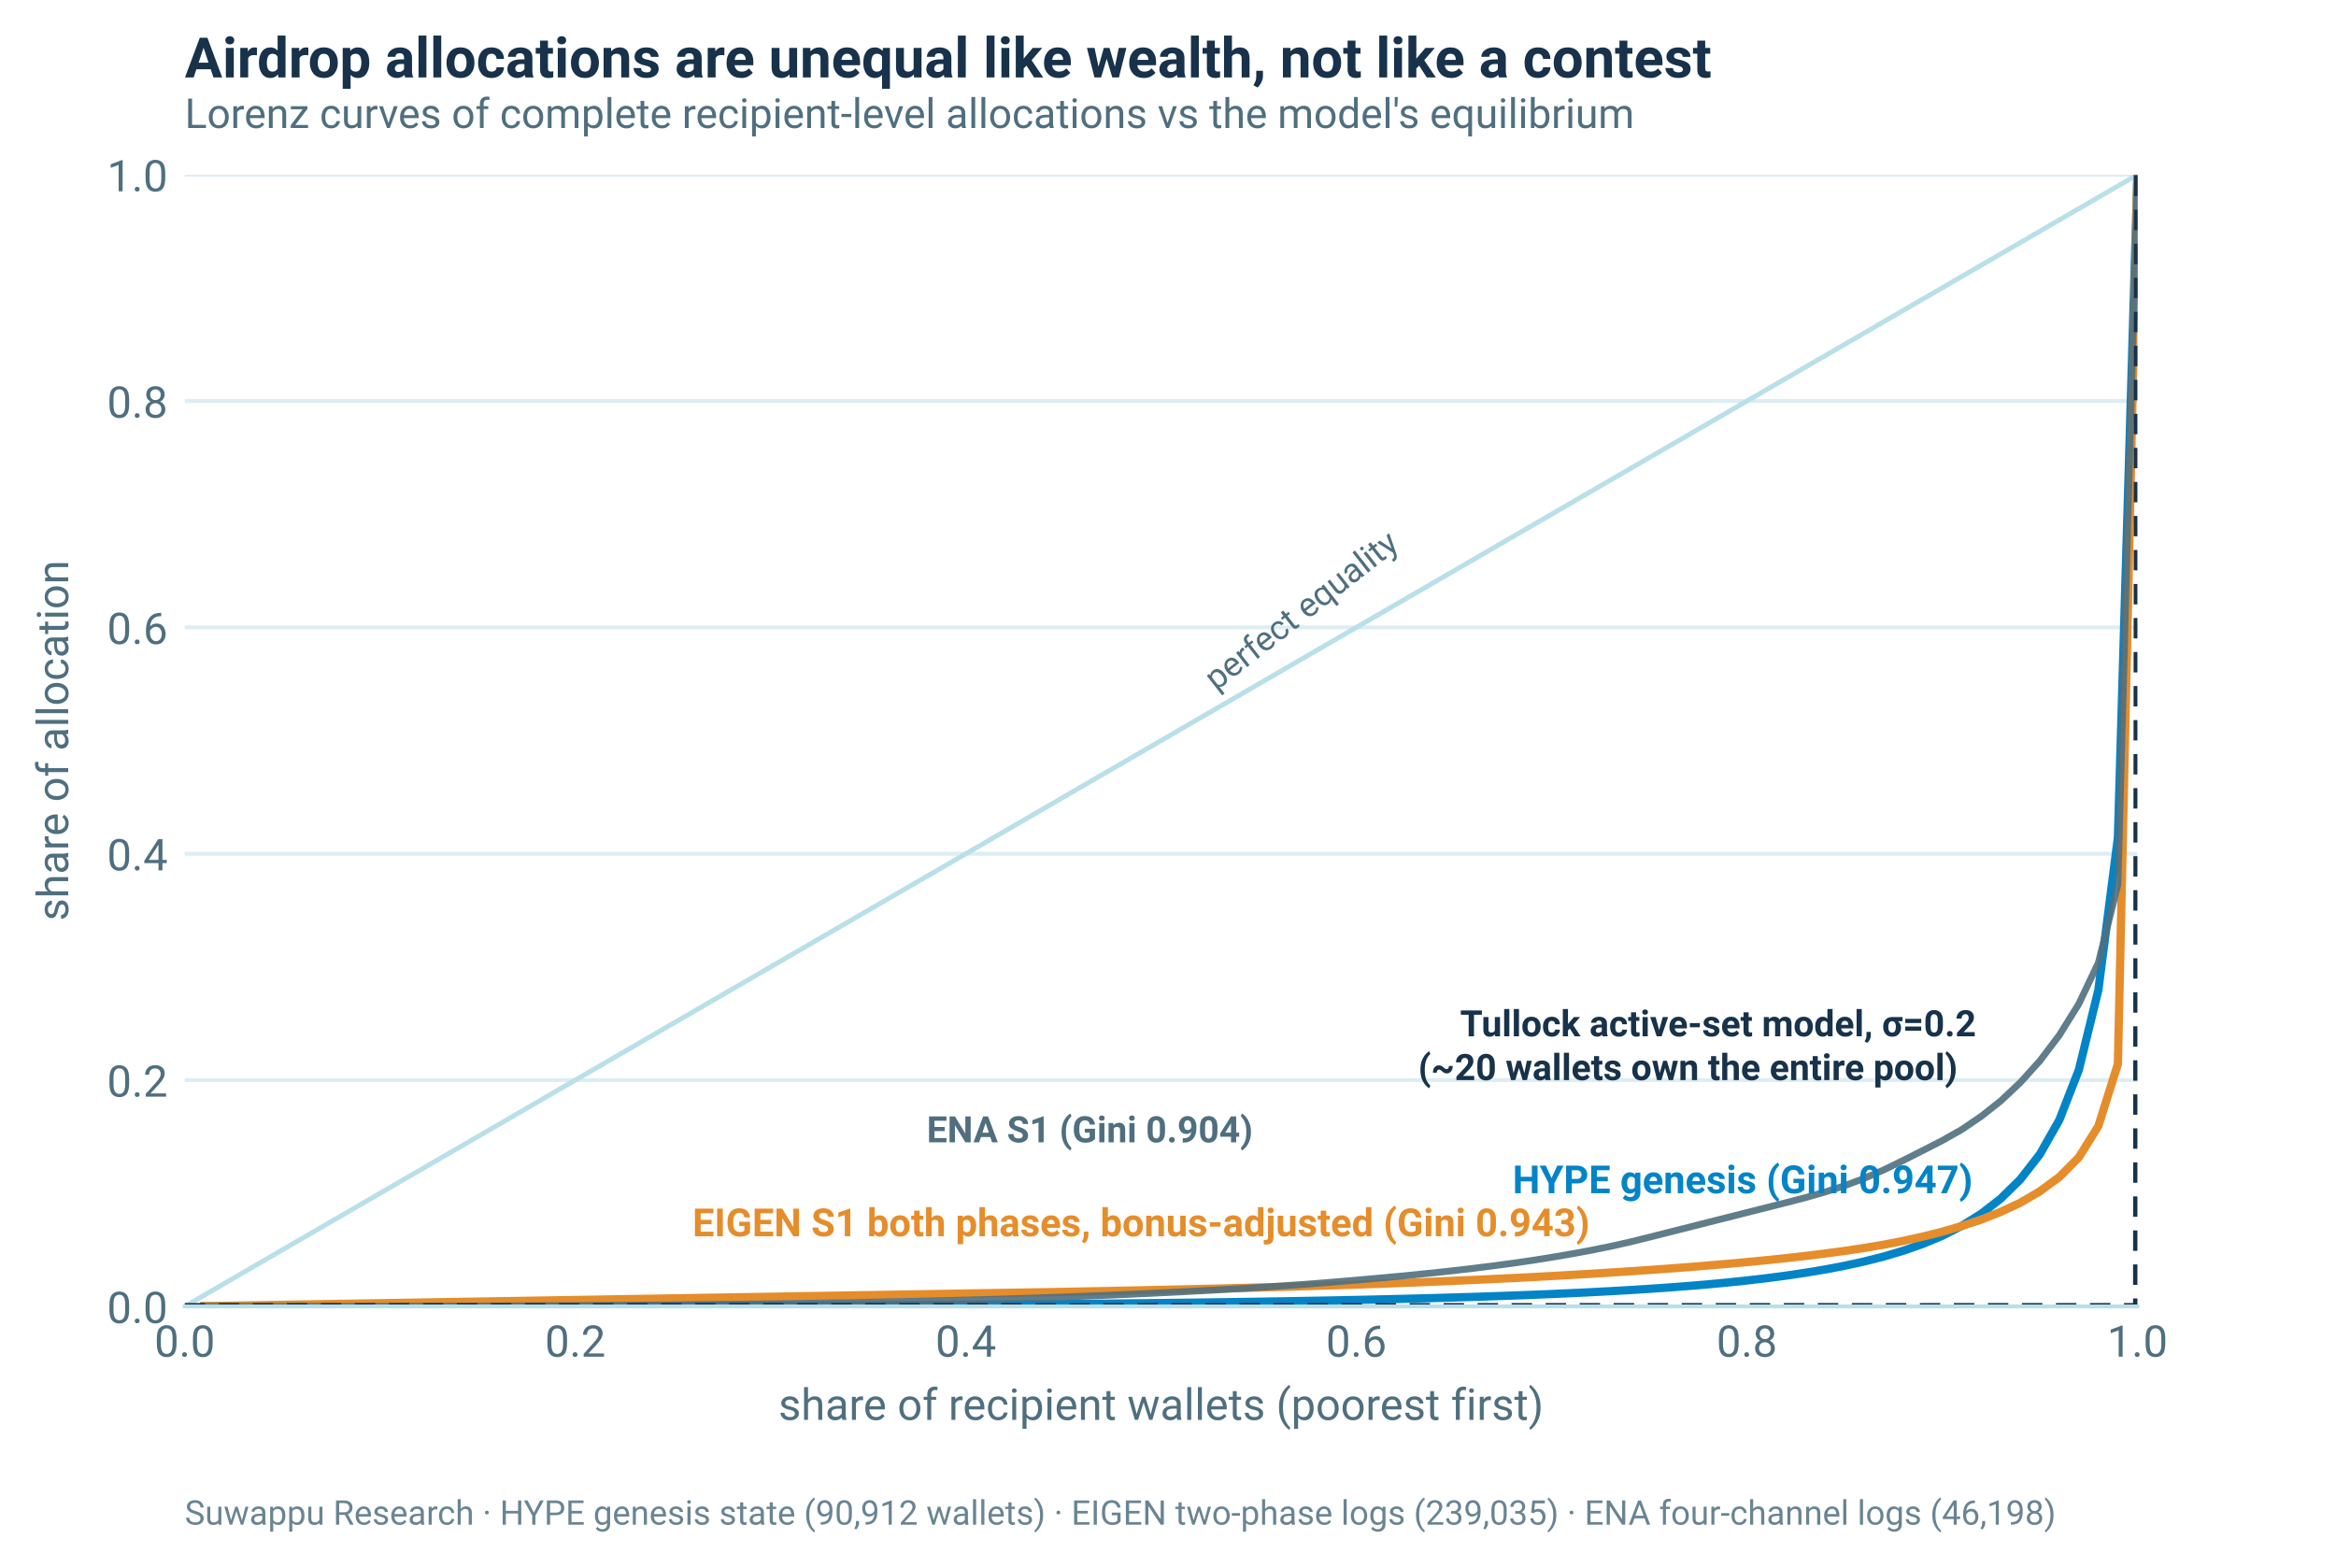
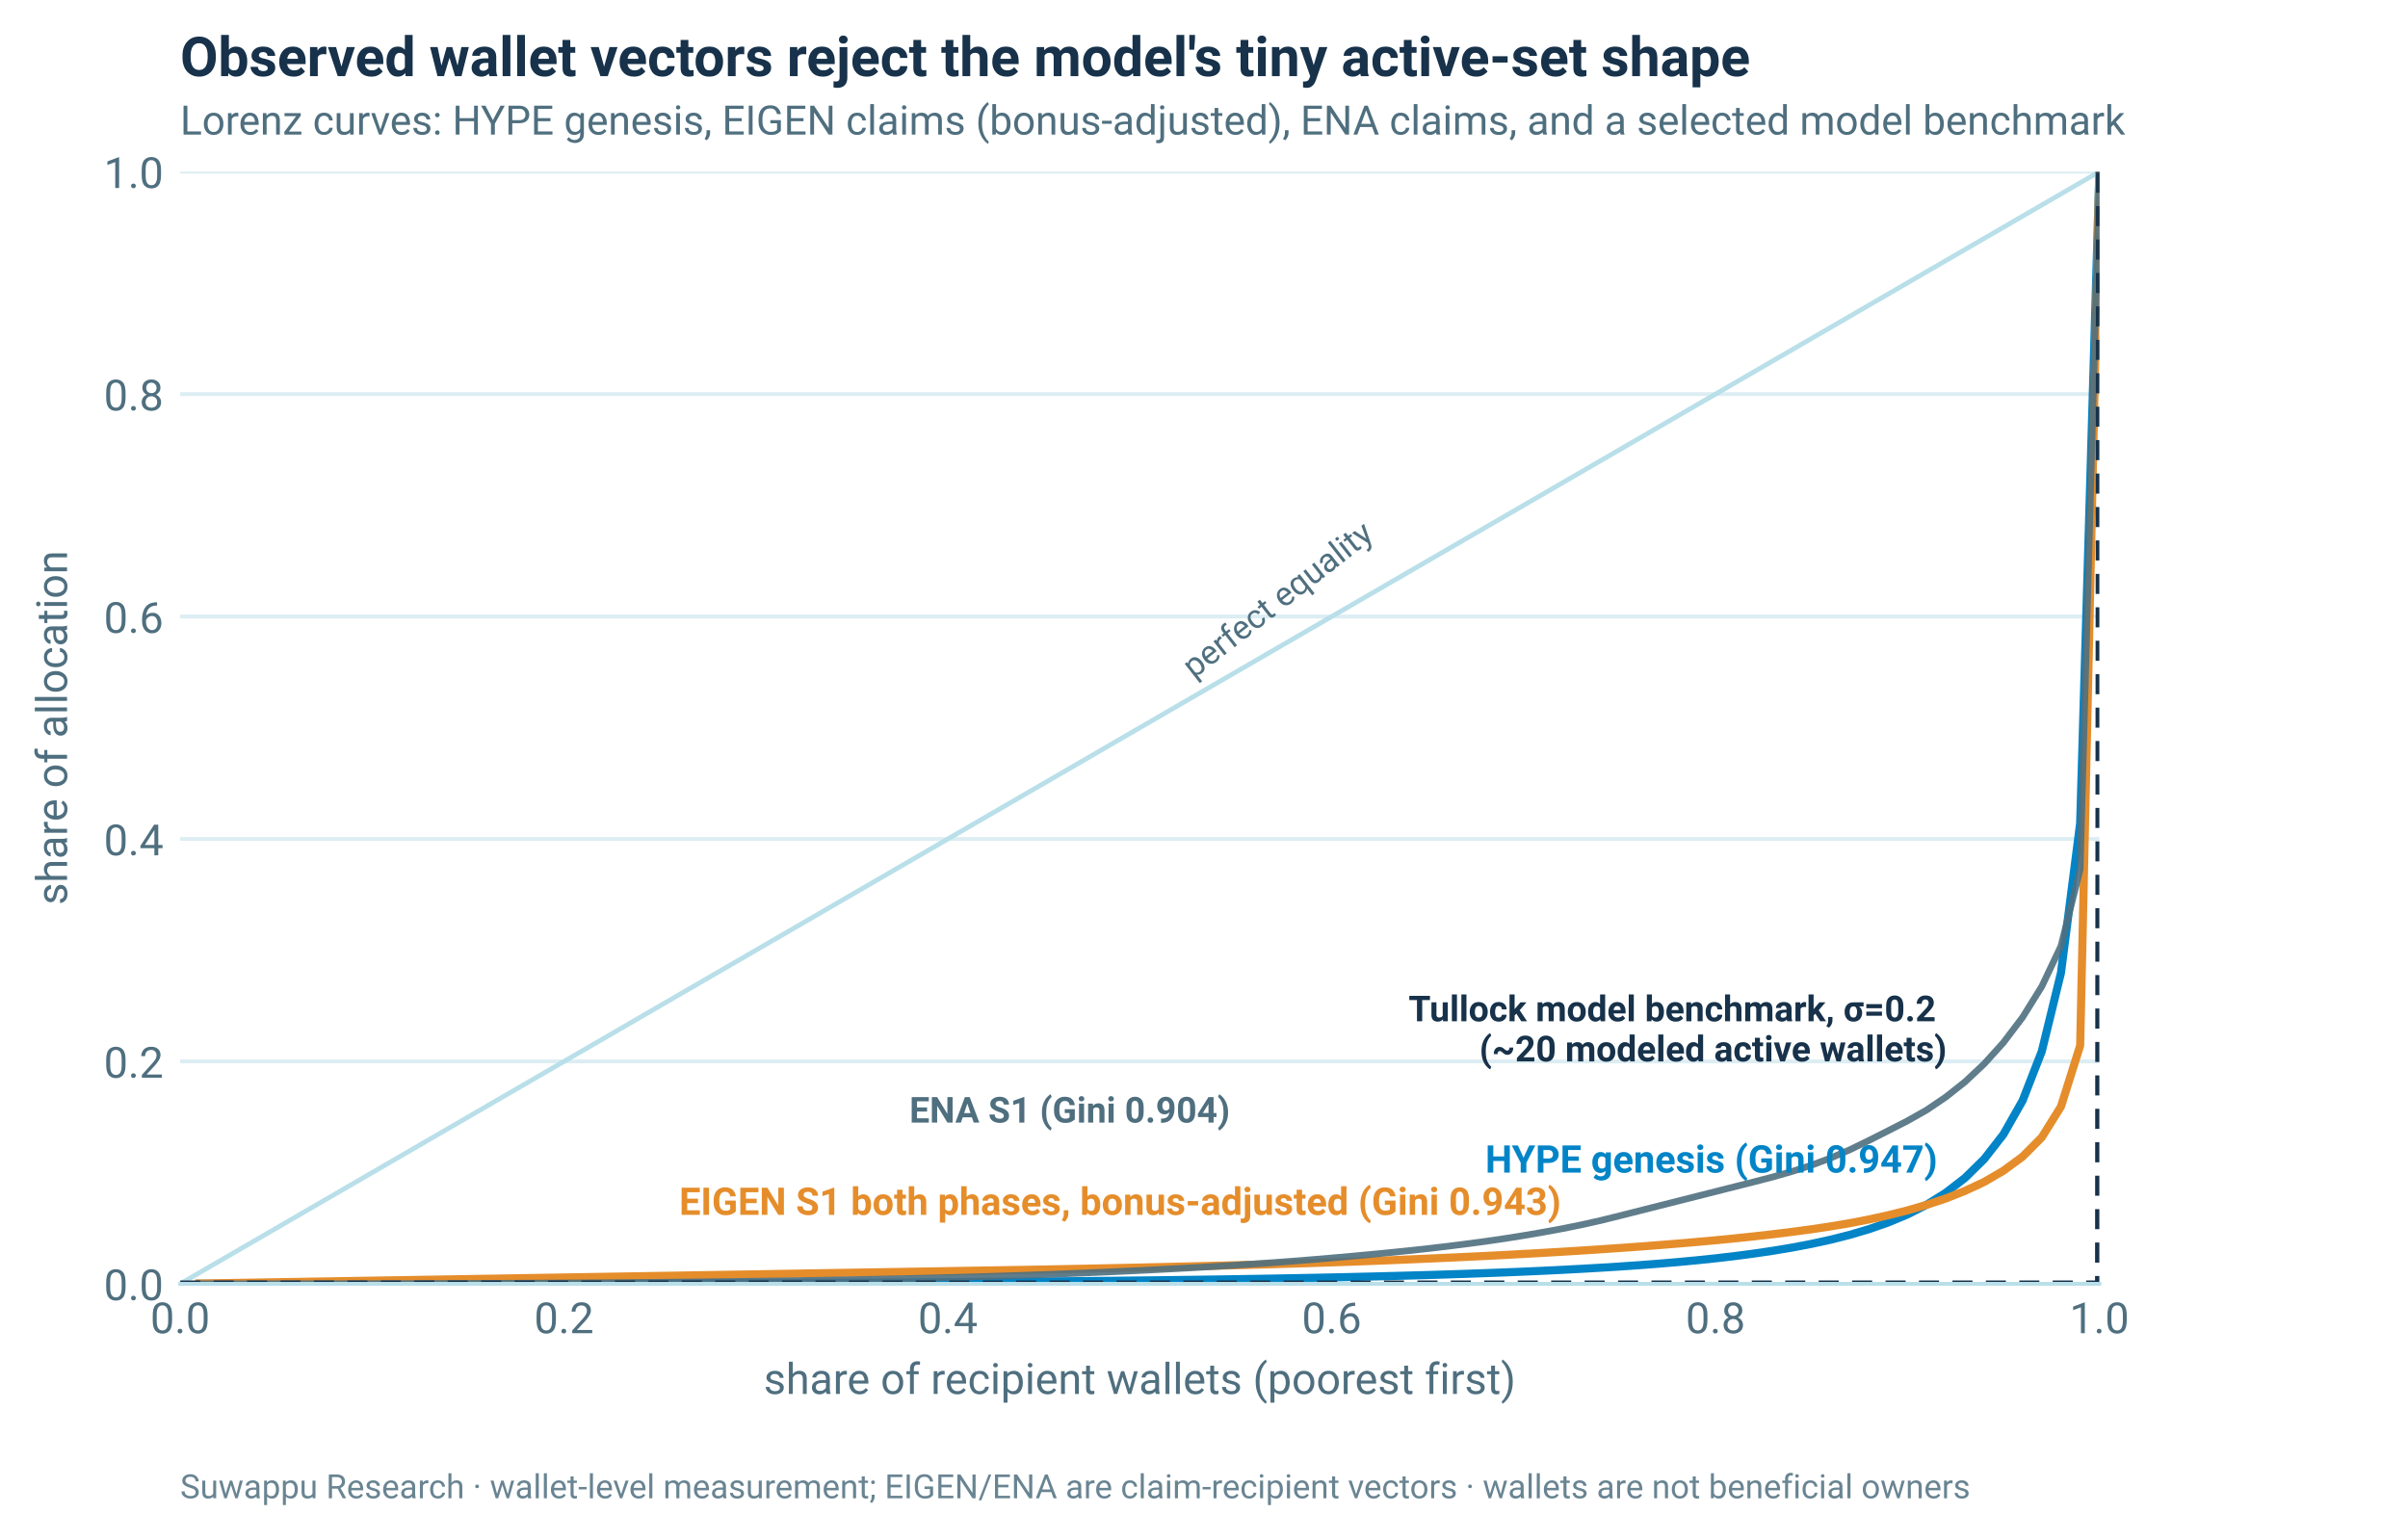
- <svg xmlns="http://www.w3.org/2000/svg" role="img" width="480.632pt" height="322.571pt" viewBox="0 0 480.632 322.571" version="1.1">
+ <svg xmlns="http://www.w3.org/2000/svg" role="img" width="504.096pt" height="322.345pt" viewBox="0 0 504.096 322.345" version="1.1">
  <defs>
    <style type="text/css">*{stroke-linejoin: round; stroke-linecap: butt}</style>
  </defs>
  <g id="figure_1">
    <g id="patch_1">
-       <path d="M 0 322.571  L 480.632 322.571  L 480.632 -0  L 0 -0  L 0 322.571  z " style="fill: none" />
+       <path d="M 0 322.345 L 504.096 322.345 L 504.096 -0 L 0 -0 L 0 322.345 z " style="fill: none" />
    </g>
    <g id="axes_1">
      <g id="patch_2">
-         <path d="M 38.014 268.786  L 439.774 268.786  L 439.774 35.938  L 38.014 35.938  L 38.014 268.786  z " style="fill: none" />
+         <path d="M 37.723 268.786 L 439.483 268.786 L 439.483 35.938 L 37.723 35.938 L 37.723 268.786 z " style="fill: none" />
      </g>
      <g id="matplotlib.axis_1">
        <g id="xtick_1">
          <g id="line2d_1" />
          <g id="text_1">
-             <text style="font-size: 9px; font-family:Geist, ui-sans-serif, system-ui, -apple-system, 'Segoe UI', Roboto, sans-serif, 'Bitstream Vera Sans', 'Computer Modern Sans Serif', 'Lucida Grande', 'Verdana', 'Geneva', 'Lucid', 'Arial', 'Helvetica', 'Avant Garde', sans-serif; text-anchor: middle; fill: #4f6f7f" x="38.014" y="279.124" transform="rotate(-0 38.01352 279.1241)">0.0</text>
+             <text style="font-size: 9px; font-family:Geist, ui-sans-serif, system-ui, -apple-system, 'Segoe UI', Roboto, sans-serif, 'Bitstream Vera Sans', 'Computer Modern Sans Serif', 'Lucida Grande', 'Verdana', 'Geneva', 'Lucid', 'Arial', 'Helvetica', 'Avant Garde', sans-serif; text-anchor: middle; fill: #4f6f7f" x="37.723" y="279.125" transform="rotate(-0 37.72313 279.1248)">0.0</text>
          </g>
        </g>
        <g id="xtick_2">
          <g id="line2d_2" />
          <g id="text_2">
-             <text style="font-size: 9px; font-family:Geist, ui-sans-serif, system-ui, -apple-system, 'Segoe UI', Roboto, sans-serif, 'Bitstream Vera Sans', 'Computer Modern Sans Serif', 'Lucida Grande', 'Verdana', 'Geneva', 'Lucid', 'Arial', 'Helvetica', 'Avant Garde', sans-serif; text-anchor: middle; fill: #4f6f7f" x="118.366" y="279.124" transform="rotate(-0 118.3655 279.1241)">0.2</text>
+             <text style="font-size: 9px; font-family:Geist, ui-sans-serif, system-ui, -apple-system, 'Segoe UI', Roboto, sans-serif, 'Bitstream Vera Sans', 'Computer Modern Sans Serif', 'Lucida Grande', 'Verdana', 'Geneva', 'Lucid', 'Arial', 'Helvetica', 'Avant Garde', sans-serif; text-anchor: middle; fill: #4f6f7f" x="118.075" y="279.125" transform="rotate(-0 118.0751 279.1248)">0.2</text>
          </g>
        </g>
        <g id="xtick_3">
          <g id="line2d_3" />
          <g id="text_3">
-             <text style="font-size: 9px; font-family:Geist, ui-sans-serif, system-ui, -apple-system, 'Segoe UI', Roboto, sans-serif, 'Bitstream Vera Sans', 'Computer Modern Sans Serif', 'Lucida Grande', 'Verdana', 'Geneva', 'Lucid', 'Arial', 'Helvetica', 'Avant Garde', sans-serif; text-anchor: middle; fill: #4f6f7f" x="198.718" y="279.124" transform="rotate(-0 198.7175 279.1241)">0.4</text>
+             <text style="font-size: 9px; font-family:Geist, ui-sans-serif, system-ui, -apple-system, 'Segoe UI', Roboto, sans-serif, 'Bitstream Vera Sans', 'Computer Modern Sans Serif', 'Lucida Grande', 'Verdana', 'Geneva', 'Lucid', 'Arial', 'Helvetica', 'Avant Garde', sans-serif; text-anchor: middle; fill: #4f6f7f" x="198.427" y="279.125" transform="rotate(-0 198.4271 279.1248)">0.4</text>
          </g>
        </g>
        <g id="xtick_4">
          <g id="line2d_4" />
          <g id="text_4">
-             <text style="font-size: 9px; font-family:Geist, ui-sans-serif, system-ui, -apple-system, 'Segoe UI', Roboto, sans-serif, 'Bitstream Vera Sans', 'Computer Modern Sans Serif', 'Lucida Grande', 'Verdana', 'Geneva', 'Lucid', 'Arial', 'Helvetica', 'Avant Garde', sans-serif; text-anchor: middle; fill: #4f6f7f" x="279.07" y="279.124" transform="rotate(-0 279.0695 279.1241)">0.6</text>
+             <text style="font-size: 9px; font-family:Geist, ui-sans-serif, system-ui, -apple-system, 'Segoe UI', Roboto, sans-serif, 'Bitstream Vera Sans', 'Computer Modern Sans Serif', 'Lucida Grande', 'Verdana', 'Geneva', 'Lucid', 'Arial', 'Helvetica', 'Avant Garde', sans-serif; text-anchor: middle; fill: #4f6f7f" x="278.779" y="279.125" transform="rotate(-0 278.7791 279.1248)">0.6</text>
          </g>
        </g>
        <g id="xtick_5">
          <g id="line2d_5" />
          <g id="text_5">
-             <text style="font-size: 9px; font-family:Geist, ui-sans-serif, system-ui, -apple-system, 'Segoe UI', Roboto, sans-serif, 'Bitstream Vera Sans', 'Computer Modern Sans Serif', 'Lucida Grande', 'Verdana', 'Geneva', 'Lucid', 'Arial', 'Helvetica', 'Avant Garde', sans-serif; text-anchor: middle; fill: #4f6f7f" x="359.422" y="279.124" transform="rotate(-0 359.4215 279.1241)">0.8</text>
+             <text style="font-size: 9px; font-family:Geist, ui-sans-serif, system-ui, -apple-system, 'Segoe UI', Roboto, sans-serif, 'Bitstream Vera Sans', 'Computer Modern Sans Serif', 'Lucida Grande', 'Verdana', 'Geneva', 'Lucid', 'Arial', 'Helvetica', 'Avant Garde', sans-serif; text-anchor: middle; fill: #4f6f7f" x="359.131" y="279.125" transform="rotate(-0 359.1311 279.1248)">0.8</text>
          </g>
        </g>
        <g id="xtick_6">
          <g id="line2d_6" />
          <g id="text_6">
-             <text style="font-size: 9px; font-family:Geist, ui-sans-serif, system-ui, -apple-system, 'Segoe UI', Roboto, sans-serif, 'Bitstream Vera Sans', 'Computer Modern Sans Serif', 'Lucida Grande', 'Verdana', 'Geneva', 'Lucid', 'Arial', 'Helvetica', 'Avant Garde', sans-serif; text-anchor: middle; fill: #4f6f7f" x="439.774" y="279.124" transform="rotate(-0 439.7735 279.1241)">1.0</text>
+             <text style="font-size: 9px; font-family:Geist, ui-sans-serif, system-ui, -apple-system, 'Segoe UI', Roboto, sans-serif, 'Bitstream Vera Sans', 'Computer Modern Sans Serif', 'Lucida Grande', 'Verdana', 'Geneva', 'Lucid', 'Arial', 'Helvetica', 'Avant Garde', sans-serif; text-anchor: middle; fill: #4f6f7f" x="439.483" y="279.125" transform="rotate(-0 439.4831 279.1248)">1.0</text>
          </g>
        </g>
        <g id="text_7">
-           <text style="font-size: 9px; font-family:Geist, ui-sans-serif, system-ui, -apple-system, 'Segoe UI', Roboto, sans-serif, 'Bitstream Vera Sans', 'Computer Modern Sans Serif', 'Lucida Grande', 'Verdana', 'Geneva', 'Lucid', 'Arial', 'Helvetica', 'Avant Garde', sans-serif; text-anchor: middle; fill: #4f6f7f" x="238.894" y="292.125" transform="rotate(-0 238.8935 292.1248)">share of recipient wallets (poorest first)</text>
+           <text style="font-size: 9px; font-family:Geist, ui-sans-serif, system-ui, -apple-system, 'Segoe UI', Roboto, sans-serif, 'Bitstream Vera Sans', 'Computer Modern Sans Serif', 'Lucida Grande', 'Verdana', 'Geneva', 'Lucid', 'Arial', 'Helvetica', 'Avant Garde', sans-serif; text-anchor: middle; fill: #4f6f7f" x="238.603" y="291.835" transform="rotate(-0 238.6031 291.8351)">share of recipient wallets (poorest first)</text>
        </g>
      </g>
      <g id="matplotlib.axis_2">
        <g id="ytick_1">
          <g id="line2d_7">
-             <path d="M 38.014 268.786  L 439.774 268.786  " clip-path="url(#p5723c33490)" style="fill: none; stroke: #dcedf3; stroke-width: 0.8; stroke-linecap: square" />
+             <path d="M 37.723 268.786 L 439.483 268.786 " clip-path="url(#pd0007342da)" style="fill: none; stroke: #dcedf3; stroke-width: 0.8; stroke-linecap: square" />
          </g>
          <g id="line2d_8" />
          <g id="text_8">
-             <text style="font-size: 9px; font-family:Geist, ui-sans-serif, system-ui, -apple-system, 'Segoe UI', Roboto, sans-serif, 'Bitstream Vera Sans', 'Computer Modern Sans Serif', 'Lucida Grande', 'Verdana', 'Geneva', 'Lucid', 'Arial', 'Helvetica', 'Avant Garde', sans-serif; text-anchor: end; fill: #4f6f7f" x="34.514" y="272.205" transform="rotate(-0 34.51352 272.2051)">0.0</text>
+             <text style="font-size: 9px; font-family:Geist, ui-sans-serif, system-ui, -apple-system, 'Segoe UI', Roboto, sans-serif, 'Bitstream Vera Sans', 'Computer Modern Sans Serif', 'Lucida Grande', 'Verdana', 'Geneva', 'Lucid', 'Arial', 'Helvetica', 'Avant Garde', sans-serif; text-anchor: end; fill: #4f6f7f" x="34.223" y="272.205" transform="rotate(-0 34.22313 272.2055)">0.0</text>
          </g>
        </g>
        <g id="ytick_2">
          <g id="line2d_9">
-             <path d="M 38.014 222.217  L 439.774 222.217  " clip-path="url(#p5723c33490)" style="fill: none; stroke: #dcedf3; stroke-width: 0.8; stroke-linecap: square" />
+             <path d="M 37.723 222.217 L 439.483 222.217 " clip-path="url(#pd0007342da)" style="fill: none; stroke: #dcedf3; stroke-width: 0.8; stroke-linecap: square" />
          </g>
          <g id="line2d_10" />
          <g id="text_9">
-             <text style="font-size: 9px; font-family:Geist, ui-sans-serif, system-ui, -apple-system, 'Segoe UI', Roboto, sans-serif, 'Bitstream Vera Sans', 'Computer Modern Sans Serif', 'Lucida Grande', 'Verdana', 'Geneva', 'Lucid', 'Arial', 'Helvetica', 'Avant Garde', sans-serif; text-anchor: end; fill: #4f6f7f" x="34.514" y="225.636" transform="rotate(-0 34.51352 225.6355)">0.2</text>
+             <text style="font-size: 9px; font-family:Geist, ui-sans-serif, system-ui, -apple-system, 'Segoe UI', Roboto, sans-serif, 'Bitstream Vera Sans', 'Computer Modern Sans Serif', 'Lucida Grande', 'Verdana', 'Geneva', 'Lucid', 'Arial', 'Helvetica', 'Avant Garde', sans-serif; text-anchor: end; fill: #4f6f7f" x="34.223" y="225.636" transform="rotate(-0 34.22313 225.6359)">0.2</text>
          </g>
        </g>
        <g id="ytick_3">
          <g id="line2d_11">
-             <path d="M 38.014 175.647  L 439.774 175.647  " clip-path="url(#p5723c33490)" style="fill: none; stroke: #dcedf3; stroke-width: 0.8; stroke-linecap: square" />
+             <path d="M 37.723 175.647 L 439.483 175.647 " clip-path="url(#pd0007342da)" style="fill: none; stroke: #dcedf3; stroke-width: 0.8; stroke-linecap: square" />
          </g>
          <g id="line2d_12" />
          <g id="text_10">
-             <text style="font-size: 9px; font-family:Geist, ui-sans-serif, system-ui, -apple-system, 'Segoe UI', Roboto, sans-serif, 'Bitstream Vera Sans', 'Computer Modern Sans Serif', 'Lucida Grande', 'Verdana', 'Geneva', 'Lucid', 'Arial', 'Helvetica', 'Avant Garde', sans-serif; text-anchor: end; fill: #4f6f7f" x="34.514" y="179.066" transform="rotate(-0 34.51352 179.0659)">0.4</text>
+             <text style="font-size: 9px; font-family:Geist, ui-sans-serif, system-ui, -apple-system, 'Segoe UI', Roboto, sans-serif, 'Bitstream Vera Sans', 'Computer Modern Sans Serif', 'Lucida Grande', 'Verdana', 'Geneva', 'Lucid', 'Arial', 'Helvetica', 'Avant Garde', sans-serif; text-anchor: end; fill: #4f6f7f" x="34.223" y="179.066" transform="rotate(-0 34.22313 179.0663)">0.4</text>
          </g>
        </g>
        <g id="ytick_4">
          <g id="line2d_13">
-             <path d="M 38.014 129.077  L 439.774 129.077  " clip-path="url(#p5723c33490)" style="fill: none; stroke: #dcedf3; stroke-width: 0.8; stroke-linecap: square" />
+             <path d="M 37.723 129.077 L 439.483 129.077 " clip-path="url(#pd0007342da)" style="fill: none; stroke: #dcedf3; stroke-width: 0.8; stroke-linecap: square" />
          </g>
          <g id="line2d_14" />
          <g id="text_11">
-             <text style="font-size: 9px; font-family:Geist, ui-sans-serif, system-ui, -apple-system, 'Segoe UI', Roboto, sans-serif, 'Bitstream Vera Sans', 'Computer Modern Sans Serif', 'Lucida Grande', 'Verdana', 'Geneva', 'Lucid', 'Arial', 'Helvetica', 'Avant Garde', sans-serif; text-anchor: end; fill: #4f6f7f" x="34.514" y="132.496" transform="rotate(-0 34.51352 132.4963)">0.6</text>
+             <text style="font-size: 9px; font-family:Geist, ui-sans-serif, system-ui, -apple-system, 'Segoe UI', Roboto, sans-serif, 'Bitstream Vera Sans', 'Computer Modern Sans Serif', 'Lucida Grande', 'Verdana', 'Geneva', 'Lucid', 'Arial', 'Helvetica', 'Avant Garde', sans-serif; text-anchor: end; fill: #4f6f7f" x="34.223" y="132.497" transform="rotate(-0 34.22313 132.4967)">0.6</text>
          </g>
        </g>
        <g id="ytick_5">
          <g id="line2d_15">
-             <path d="M 38.014 82.508  L 439.774 82.508  " clip-path="url(#p5723c33490)" style="fill: none; stroke: #dcedf3; stroke-width: 0.8; stroke-linecap: square" />
+             <path d="M 37.723 82.508 L 439.483 82.508 " clip-path="url(#pd0007342da)" style="fill: none; stroke: #dcedf3; stroke-width: 0.8; stroke-linecap: square" />
          </g>
          <g id="line2d_16" />
          <g id="text_12">
-             <text style="font-size: 9px; font-family:Geist, ui-sans-serif, system-ui, -apple-system, 'Segoe UI', Roboto, sans-serif, 'Bitstream Vera Sans', 'Computer Modern Sans Serif', 'Lucida Grande', 'Verdana', 'Geneva', 'Lucid', 'Arial', 'Helvetica', 'Avant Garde', sans-serif; text-anchor: end; fill: #4f6f7f" x="34.514" y="85.927" transform="rotate(-0 34.51352 85.92675)">0.8</text>
+             <text style="font-size: 9px; font-family:Geist, ui-sans-serif, system-ui, -apple-system, 'Segoe UI', Roboto, sans-serif, 'Bitstream Vera Sans', 'Computer Modern Sans Serif', 'Lucida Grande', 'Verdana', 'Geneva', 'Lucid', 'Arial', 'Helvetica', 'Avant Garde', sans-serif; text-anchor: end; fill: #4f6f7f" x="34.223" y="85.927" transform="rotate(-0 34.22313 85.9271)">0.8</text>
          </g>
        </g>
        <g id="ytick_6">
          <g id="line2d_17">
-             <path d="M 38.014 35.938  L 439.774 35.938  " clip-path="url(#p5723c33490)" style="fill: none; stroke: #dcedf3; stroke-width: 0.8; stroke-linecap: square" />
+             <path d="M 37.723 35.938 L 439.483 35.938 " clip-path="url(#pd0007342da)" style="fill: none; stroke: #dcedf3; stroke-width: 0.8; stroke-linecap: square" />
          </g>
          <g id="line2d_18" />
          <g id="text_13">
-             <text style="font-size: 9px; font-family:Geist, ui-sans-serif, system-ui, -apple-system, 'Segoe UI', Roboto, sans-serif, 'Bitstream Vera Sans', 'Computer Modern Sans Serif', 'Lucida Grande', 'Verdana', 'Geneva', 'Lucid', 'Arial', 'Helvetica', 'Avant Garde', sans-serif; text-anchor: end; fill: #4f6f7f" x="34.514" y="39.357" transform="rotate(-0 34.51352 39.35715)">1.0</text>
+             <text style="font-size: 9px; font-family:Geist, ui-sans-serif, system-ui, -apple-system, 'Segoe UI', Roboto, sans-serif, 'Bitstream Vera Sans', 'Computer Modern Sans Serif', 'Lucida Grande', 'Verdana', 'Geneva', 'Lucid', 'Arial', 'Helvetica', 'Avant Garde', sans-serif; text-anchor: end; fill: #4f6f7f" x="34.223" y="39.358" transform="rotate(-0 34.22313 39.3575)">1.0</text>
          </g>
        </g>
        <g id="text_14">
          <text style="font-size: 9px; font-family:Geist, ui-sans-serif, system-ui, -apple-system, 'Segoe UI', Roboto, sans-serif, 'Bitstream Vera Sans', 'Computer Modern Sans Serif', 'Lucida Grande', 'Verdana', 'Geneva', 'Lucid', 'Arial', 'Helvetica', 'Avant Garde', sans-serif; text-anchor: middle; fill: #4f6f7f" x="14.039" y="152.362" transform="rotate(-90 14.03859 152.3622)">share of allocation</text>
        </g>
      </g>
      <g id="line2d_19">
-         <path d="M 38.014 268.786  L 439.774 35.938  " clip-path="url(#p5723c33490)" style="fill: none; stroke: #b9dfe9; stroke-linecap: square" />
+         <path d="M 37.723 268.786 L 439.483 35.938 " clip-path="url(#pd0007342da)" style="fill: none; stroke: #b9dfe9; stroke-linecap: square" />
      </g>
      <g id="line2d_20">
-         <path d="M 42.031 268.786  L 46.049 268.786  L 50.066 268.786  L 54.084 268.785  L 58.102 268.785  L 62.119 268.784  L 66.137 268.783  L 70.154 268.781  L 74.172 268.78  L 78.19 268.778  L 82.207 268.775  L 86.225 268.772  L 90.242 268.768  L 94.26 268.764  L 98.278 268.759  L 102.295 268.755  L 106.313 268.751  L 110.33 268.746  L 114.348 268.74  L 118.366 268.732  L 122.383 268.724  L 126.401 268.716  L 130.418 268.707  L 134.436 268.699  L 138.454 268.689  L 142.471 268.679  L 146.489 268.668  L 150.506 268.655  L 154.524 268.643  L 158.542 268.63  L 162.559 268.617  L 166.577 268.601  L 170.594 268.584  L 174.612 268.567  L 178.63 268.55  L 182.647 268.529  L 186.665 268.508  L 190.682 268.487  L 194.7 268.463  L 198.718 268.438  L 202.735 268.412  L 206.753 268.383  L 210.77 268.354  L 214.788 268.322  L 218.806 268.288  L 222.823 268.252  L 226.841 268.214  L 230.858 268.173  L 234.876 268.131  L 238.894 268.085  L 242.911 268.037  L 246.929 267.987  L 250.946 267.932  L 254.964 267.875  L 258.982 267.815  L 262.999 267.751  L 267.017 267.682  L 271.034 267.609  L 275.052 267.531  L 279.07 267.449  L 283.087 267.36  L 287.105 267.265  L 291.122 267.164  L 295.14 267.057  L 299.158 266.943  L 303.175 266.82  L 307.193 266.689  L 311.21 266.548  L 315.228 266.397  L 319.246 266.232  L 323.263 266.053  L 327.281 265.859  L 331.298 265.647  L 335.316 265.417  L 339.334 265.165  L 343.351 264.889  L 347.369 264.583  L 351.386 264.245  L 355.404 263.868  L 359.422 263.448  L 363.439 262.978  L 367.457 262.452  L 371.474 261.858  L 375.492 261.187  L 379.51 260.42  L 383.527 259.545  L 387.545 258.529  L 391.562 257.337  L 395.58 255.936  L 399.598 254.264  L 403.615 252.221  L 407.633 249.724  L 411.65 246.611  L 415.668 242.662  L 419.686 237.504  L 423.703 230.434  L 427.721 220.119  L 431.738 203.678  L 435.756 172.349  L 439.774 35.938  " clip-path="url(#p5723c33490)" style="fill: none; stroke: #0284c7; stroke-width: 1.7; stroke-linecap: square" />
+         <path d="M 41.741 268.786 L 45.758 268.786 L 49.776 268.786 L 53.794 268.785 L 57.811 268.785 L 61.829 268.784 L 65.846 268.783 L 69.864 268.781 L 73.882 268.78 L 77.899 268.778 L 81.917 268.775 L 85.934 268.772 L 89.952 268.768 L 93.97 268.764 L 97.987 268.759 L 102.005 268.755 L 106.022 268.751 L 110.04 268.746 L 114.058 268.74 L 118.075 268.732 L 122.093 268.724 L 126.11 268.716 L 130.128 268.707 L 134.146 268.699 L 138.163 268.689 L 142.181 268.679 L 146.198 268.668 L 150.216 268.655 L 154.234 268.643 L 158.251 268.63 L 162.269 268.617 L 166.286 268.601 L 170.304 268.584 L 174.322 268.567 L 178.339 268.55 L 182.357 268.529 L 186.374 268.508 L 190.392 268.487 L 194.41 268.463 L 198.427 268.438 L 202.445 268.412 L 206.462 268.383 L 210.48 268.354 L 214.498 268.322 L 218.515 268.288 L 222.533 268.252 L 226.55 268.214 L 230.568 268.173 L 234.586 268.131 L 238.603 268.085 L 242.621 268.037 L 246.638 267.987 L 250.656 267.932 L 254.674 267.875 L 258.691 267.815 L 262.709 267.751 L 266.726 267.682 L 270.744 267.609 L 274.762 267.531 L 278.779 267.449 L 282.797 267.36 L 286.814 267.265 L 290.832 267.164 L 294.85 267.057 L 298.867 266.943 L 302.885 266.82 L 306.902 266.689 L 310.92 266.548 L 314.938 266.397 L 318.955 266.232 L 322.973 266.053 L 326.99 265.859 L 331.008 265.647 L 335.026 265.417 L 339.043 265.165 L 343.061 264.889 L 347.078 264.583 L 351.096 264.245 L 355.114 263.868 L 359.131 263.448 L 363.149 262.978 L 367.166 262.452 L 371.184 261.858 L 375.202 261.187 L 379.219 260.42 L 383.237 259.545 L 387.254 258.529 L 391.272 257.337 L 395.29 255.936 L 399.307 254.264 L 403.325 252.221 L 407.342 249.724 L 411.36 246.611 L 415.378 242.662 L 419.395 237.504 L 423.413 230.434 L 427.43 220.119 L 431.448 203.678 L 435.466 172.349 L 439.483 35.938 " clip-path="url(#pd0007342da)" style="fill: none; stroke: #0284c7; stroke-width: 1.7; stroke-linecap: square" />
      </g>
      <g id="line2d_21">
-         <path d="M 42.031 268.721  L 46.049 268.655  L 50.066 268.588  L 54.084 268.522  L 58.102 268.455  L 62.119 268.389  L 66.137 268.322  L 70.154 268.256  L 74.172 268.189  L 78.19 268.123  L 82.207 268.056  L 86.225 267.99  L 90.242 267.923  L 94.26 267.857  L 98.278 267.79  L 102.295 267.724  L 106.313 267.657  L 110.33 267.591  L 114.348 267.524  L 118.366 267.458  L 122.383 267.391  L 126.401 267.325  L 130.418 267.258  L 134.436 267.192  L 138.454 267.125  L 142.471 267.059  L 146.489 266.992  L 150.506 266.926  L 154.524 266.859  L 158.542 266.793  L 162.559 266.726  L 166.577 266.66  L 170.594 266.593  L 174.612 266.527  L 178.63 266.46  L 182.647 266.394  L 186.665 266.327  L 190.682 266.261  L 194.7 266.194  L 198.718 266.128  L 202.735 266.061  L 206.753 265.995  L 210.77 265.928  L 214.788 265.86  L 218.806 265.789  L 222.823 265.714  L 226.841 265.635  L 230.858 265.552  L 234.876 265.466  L 238.894 265.378  L 242.911 265.286  L 246.929 265.192  L 250.946 265.096  L 254.964 264.996  L 258.982 264.892  L 262.999 264.784  L 267.017 264.671  L 271.034 264.55  L 275.052 264.425  L 279.07 264.293  L 283.087 264.154  L 287.105 264.007  L 291.122 263.851  L 295.14 263.685  L 299.158 263.512  L 303.175 263.332  L 307.193 263.147  L 311.21 262.953  L 315.228 262.748  L 319.246 262.531  L 323.263 262.306  L 327.281 262.07  L 331.298 261.821  L 335.316 261.561  L 339.334 261.289  L 343.351 261.001  L 347.369 260.695  L 351.386 260.37  L 355.404 260.028  L 359.422 259.665  L 363.439 259.275  L 367.457 258.853  L 371.474 258.397  L 375.492 257.902  L 379.51 257.363  L 383.527 256.76  L 387.545 256.085  L 391.562 255.31  L 395.58 254.426  L 399.598 253.417  L 403.615 252.248  L 407.633 250.918  L 411.65 249.327  L 415.668 247.454  L 419.686 245.107  L 423.703 242.163  L 427.721 238.118  L 431.738 231.675  L 435.756 218.905  L 439.774 35.938  " clip-path="url(#p5723c33490)" style="fill: none; stroke: #e58d2b; stroke-width: 1.7; stroke-linecap: square" />
+         <path d="M 41.741 268.721 L 45.758 268.655 L 49.776 268.588 L 53.794 268.522 L 57.811 268.455 L 61.829 268.389 L 65.846 268.322 L 69.864 268.256 L 73.882 268.189 L 77.899 268.123 L 81.917 268.056 L 85.934 267.99 L 89.952 267.923 L 93.97 267.857 L 97.987 267.79 L 102.005 267.724 L 106.022 267.657 L 110.04 267.591 L 114.058 267.524 L 118.075 267.458 L 122.093 267.391 L 126.11 267.325 L 130.128 267.258 L 134.146 267.192 L 138.163 267.125 L 142.181 267.059 L 146.198 266.992 L 150.216 266.926 L 154.234 266.859 L 158.251 266.793 L 162.269 266.726 L 166.286 266.66 L 170.304 266.593 L 174.322 266.527 L 178.339 266.46 L 182.357 266.394 L 186.374 266.327 L 190.392 266.261 L 194.41 266.194 L 198.427 266.128 L 202.445 266.061 L 206.462 265.995 L 210.48 265.928 L 214.498 265.86 L 218.515 265.789 L 222.533 265.714 L 226.55 265.635 L 230.568 265.552 L 234.586 265.466 L 238.603 265.378 L 242.621 265.286 L 246.638 265.192 L 250.656 265.096 L 254.674 264.996 L 258.691 264.892 L 262.709 264.784 L 266.726 264.671 L 270.744 264.55 L 274.762 264.425 L 278.779 264.293 L 282.797 264.154 L 286.814 264.007 L 290.832 263.851 L 294.85 263.685 L 298.867 263.512 L 302.885 263.332 L 306.902 263.147 L 310.92 262.953 L 314.938 262.748 L 318.955 262.531 L 322.973 262.306 L 326.99 262.07 L 331.008 261.821 L 335.026 261.561 L 339.043 261.289 L 343.061 261.001 L 347.078 260.695 L 351.096 260.37 L 355.114 260.028 L 359.131 259.665 L 363.149 259.275 L 367.166 258.853 L 371.184 258.397 L 375.202 257.902 L 379.219 257.363 L 383.237 256.76 L 387.254 256.085 L 391.272 255.31 L 395.29 254.426 L 399.307 253.417 L 403.325 252.248 L 407.342 250.918 L 411.36 249.327 L 415.378 247.454 L 419.395 245.107 L 423.413 242.163 L 427.43 238.118 L 431.448 231.675 L 435.466 218.905 L 439.483 35.938 " clip-path="url(#pd0007342da)" style="fill: none; stroke: #e58d2b; stroke-width: 1.7; stroke-linecap: square" />
      </g>
      <g id="line2d_22">
-         <path d="M 42.031 268.786  L 46.049 268.784  L 50.066 268.782  L 54.084 268.78  L 58.102 268.777  L 62.119 268.773  L 66.137 268.769  L 70.154 268.764  L 74.172 268.758  L 78.19 268.751  L 82.207 268.744  L 86.225 268.735  L 90.242 268.725  L 94.26 268.713  L 98.278 268.7  L 102.295 268.685  L 106.313 268.668  L 110.33 268.65  L 114.348 268.63  L 118.366 268.608  L 122.383 268.584  L 126.401 268.558  L 130.418 268.529  L 134.436 268.497  L 138.454 268.462  L 142.471 268.425  L 146.489 268.384  L 150.506 268.34  L 154.524 268.292  L 158.542 268.24  L 162.559 268.184  L 166.577 268.123  L 170.594 268.059  L 174.612 267.99  L 178.63 267.918  L 182.647 267.841  L 186.665 267.758  L 190.682 267.669  L 194.7 267.573  L 198.718 267.47  L 202.735 267.36  L 206.753 267.245  L 210.77 267.12  L 214.788 266.987  L 218.806 266.844  L 222.823 266.692  L 226.841 266.529  L 230.858 266.357  L 234.876 266.178  L 238.894 265.99  L 242.911 265.791  L 246.929 265.581  L 250.946 265.36  L 254.964 265.129  L 258.982 264.881  L 262.999 264.616  L 267.017 264.334  L 271.034 264.035  L 275.052 263.715  L 279.07 263.374  L 283.087 263.019  L 287.105 262.649  L 291.122 262.261  L 295.14 261.85  L 299.158 261.412  L 303.175 260.944  L 307.193 260.439  L 311.21 259.902  L 315.228 259.318  L 319.246 258.678  L 323.263 257.989  L 327.281 257.252  L 331.298 256.44  L 335.316 255.543  L 339.334 254.548  L 343.351 253.532  L 347.369 252.517  L 351.386 251.501  L 355.404 250.486  L 359.422 249.47  L 363.439 248.455  L 367.457 247.44  L 371.474 246.394  L 375.492 245.247  L 379.51 243.949  L 383.527 242.448  L 387.545 240.714  L 391.562 238.756  L 395.58 236.725  L 399.598 234.671  L 403.615 232.401  L 407.633 229.676  L 411.65 226.505  L 415.668 222.727  L 419.686 218.284  L 423.703 212.983  L 427.721 206.536  L 431.738 198.075  L 435.756 181.987  L 439.774 35.938  " clip-path="url(#p5723c33490)" style="fill: none; stroke: #4f6f7f; stroke-opacity: 0.9; stroke-width: 1.4; stroke-linecap: square" />
+         <path d="M 41.741 268.786 L 45.758 268.784 L 49.776 268.782 L 53.794 268.78 L 57.811 268.777 L 61.829 268.773 L 65.846 268.769 L 69.864 268.764 L 73.882 268.758 L 77.899 268.751 L 81.917 268.744 L 85.934 268.735 L 89.952 268.725 L 93.97 268.713 L 97.987 268.7 L 102.005 268.685 L 106.022 268.668 L 110.04 268.65 L 114.058 268.63 L 118.075 268.608 L 122.093 268.584 L 126.11 268.558 L 130.128 268.529 L 134.146 268.497 L 138.163 268.462 L 142.181 268.425 L 146.198 268.384 L 150.216 268.34 L 154.234 268.292 L 158.251 268.24 L 162.269 268.184 L 166.286 268.123 L 170.304 268.059 L 174.322 267.99 L 178.339 267.918 L 182.357 267.841 L 186.374 267.758 L 190.392 267.669 L 194.41 267.573 L 198.427 267.47 L 202.445 267.36 L 206.462 267.245 L 210.48 267.12 L 214.498 266.987 L 218.515 266.844 L 222.533 266.692 L 226.55 266.529 L 230.568 266.357 L 234.586 266.178 L 238.603 265.99 L 242.621 265.791 L 246.638 265.581 L 250.656 265.36 L 254.674 265.129 L 258.691 264.881 L 262.709 264.616 L 266.726 264.334 L 270.744 264.035 L 274.762 263.715 L 278.779 263.374 L 282.797 263.019 L 286.814 262.649 L 290.832 262.261 L 294.85 261.85 L 298.867 261.412 L 302.885 260.944 L 306.902 260.439 L 310.92 259.902 L 314.938 259.318 L 318.955 258.678 L 322.973 257.989 L 326.99 257.252 L 331.008 256.44 L 335.026 255.543 L 339.043 254.548 L 343.061 253.532 L 347.078 252.517 L 351.096 251.501 L 355.114 250.486 L 359.131 249.47 L 363.149 248.455 L 367.166 247.44 L 371.184 246.394 L 375.202 245.247 L 379.219 243.949 L 383.237 242.448 L 387.254 240.714 L 391.272 238.756 L 395.29 236.725 L 399.307 234.671 L 403.325 232.401 L 407.342 229.676 L 411.36 226.505 L 415.378 222.727 L 419.395 218.284 L 423.413 212.983 L 427.43 206.536 L 431.448 198.075 L 435.466 181.987 L 439.483 35.938 " clip-path="url(#pd0007342da)" style="fill: none; stroke: #4f6f7f; stroke-opacity: 0.9; stroke-width: 1.4; stroke-linecap: square" />
      </g>
      <g id="line2d_23">
-         <path d="M 38.014 268.786  L 439.573 268.786  L 439.774 35.938  " clip-path="url(#p5723c33490)" style="fill: none; stroke-dasharray: 4.2,2.8; stroke-dashoffset: 0; stroke: #17324a; stroke-width: 1.4" />
+         <path d="M 37.723 268.786 L 439.282 268.786 L 439.483 35.938 " clip-path="url(#pd0007342da)" style="fill: none; stroke-dasharray: 4.2,2.8; stroke-dashoffset: 0; stroke: #17324a; stroke-width: 1.4" />
      </g>
      <g id="patch_3">
-         <path d="M 38.014 268.786  L 439.774 268.786  " style="fill: none; stroke: #b9dfe9; stroke-width: 0.8; stroke-linejoin: miter; stroke-linecap: square" />
+         <path d="M 37.723 268.786 L 439.483 268.786 " style="fill: none; stroke: #b9dfe9; stroke-width: 0.8; stroke-linejoin: miter; stroke-linecap: square" />
      </g>
      <g id="text_15">
-         <text style="font-size: 7px; font-family:Geist, ui-sans-serif, system-ui, -apple-system, 'Segoe UI', Roboto, sans-serif, 'Bitstream Vera Sans', 'Computer Modern Sans Serif', 'Lucida Grande', 'Verdana', 'Geneva', 'Lucid', 'Arial', 'Helvetica', 'Avant Garde', sans-serif; fill: #4f6f7f" transform="translate(250.2034 142.2405) rotate(-38)">perfect equality</text>
+         <text style="font-size: 7px; font-family:Geist, ui-sans-serif, system-ui, -apple-system, 'Segoe UI', Roboto, sans-serif, 'Bitstream Vera Sans', 'Computer Modern Sans Serif', 'Lucida Grande', 'Verdana', 'Geneva', 'Lucid', 'Arial', 'Helvetica', 'Avant Garde', sans-serif; fill: #4f6f7f" transform="translate(249.913 142.1927) rotate(-38)">perfect equality</text>
      </g>
      <g id="text_16">
-         <text style="font-weight: 700; font-size: 7.5px; font-family:Geist, ui-sans-serif, system-ui, -apple-system, 'Segoe UI', Roboto, sans-serif, 'Bitstream Vera Sans', 'Computer Modern Sans Serif', 'Lucida Grande', 'Verdana', 'Geneva', 'Lucid', 'Arial', 'Helvetica', 'Avant Garde', sans-serif; text-anchor: start; fill: #4f6f7f" x="190.682" y="235.023" transform="rotate(-0 190.6823 235.0232)">ENA S1 (Gini 0.904)</text>
+         <text style="font-weight: 700; font-size: 7.5px; font-family:Geist, ui-sans-serif, system-ui, -apple-system, 'Segoe UI', Roboto, sans-serif, 'Bitstream Vera Sans', 'Computer Modern Sans Serif', 'Lucida Grande', 'Verdana', 'Geneva', 'Lucid', 'Arial', 'Helvetica', 'Avant Garde', sans-serif; text-anchor: start; fill: #4f6f7f" x="190.392" y="235.023" transform="rotate(-0 190.3919 235.0232)">ENA S1 (Gini 0.904)</text>
      </g>
      <g id="text_17">
-         <text style="font-weight: 700; font-size: 8px; font-family:Geist, ui-sans-serif, system-ui, -apple-system, 'Segoe UI', Roboto, sans-serif, 'Bitstream Vera Sans', 'Computer Modern Sans Serif', 'Lucida Grande', 'Verdana', 'Geneva', 'Lucid', 'Arial', 'Helvetica', 'Avant Garde', sans-serif; text-anchor: start; fill: #0284c7" x="311.21" y="245.501" transform="rotate(-0 311.2103 245.5014)">HYPE genesis (Gini 0.947)</text>
+         <text style="font-weight: 700; font-size: 8px; font-family:Geist, ui-sans-serif, system-ui, -apple-system, 'Segoe UI', Roboto, sans-serif, 'Bitstream Vera Sans', 'Computer Modern Sans Serif', 'Lucida Grande', 'Verdana', 'Geneva', 'Lucid', 'Arial', 'Helvetica', 'Avant Garde', sans-serif; text-anchor: start; fill: #0284c7" x="310.92" y="245.501" transform="rotate(-0 310.9199 245.5014)">HYPE genesis (Gini 0.947)</text>
      </g>
      <g id="text_18">
-         <text style="font-weight: 700; font-size: 8px; font-family:Geist, ui-sans-serif, system-ui, -apple-system, 'Segoe UI', Roboto, sans-serif, 'Bitstream Vera Sans', 'Computer Modern Sans Serif', 'Lucida Grande', 'Verdana', 'Geneva', 'Lucid', 'Arial', 'Helvetica', 'Avant Garde', sans-serif; text-anchor: start; fill: #e58d2b" x="142.471" y="254.35" transform="rotate(-0 142.4711 254.3496)">EIGEN S1 both phases, bonus-adjusted (Gini 0.943)</text>
+         <text style="font-weight: 700; font-size: 8px; font-family:Geist, ui-sans-serif, system-ui, -apple-system, 'Segoe UI', Roboto, sans-serif, 'Bitstream Vera Sans', 'Computer Modern Sans Serif', 'Lucida Grande', 'Verdana', 'Geneva', 'Lucid', 'Arial', 'Helvetica', 'Avant Garde', sans-serif; text-anchor: start; fill: #e58d2b" x="142.181" y="254.35" transform="rotate(-0 142.1807 254.3496)">EIGEN S1 both phases, bonus-adjusted (Gini 0.943)</text>
      </g>
      <g id="text_19">
-         <text style="font-weight: 700; font-size: 7.5px; font-family:Geist, ui-sans-serif, system-ui, -apple-system, 'Segoe UI', Roboto, sans-serif, 'Bitstream Vera Sans', 'Computer Modern Sans Serif', 'Lucida Grande', 'Verdana', 'Geneva', 'Lucid', 'Arial', 'Helvetica', 'Avant Garde', sans-serif; fill: #17324a" transform="translate(300.4124 213.2146)">Tullock active-set model, σ=0.2</text>
-         <text style="font-weight: 700; font-size: 7.5px; font-family:Geist, ui-sans-serif, system-ui, -apple-system, 'Segoe UI', Roboto, sans-serif, 'Bitstream Vera Sans', 'Computer Modern Sans Serif', 'Lucida Grande', 'Verdana', 'Geneva', 'Lucid', 'Arial', 'Helvetica', 'Avant Garde', sans-serif; fill: #17324a" transform="translate(291.8026 222.2166)">(~20 wallets own the entire pool)</text>
+         <text style="font-weight: 700; font-size: 7.5px; font-family:Geist, ui-sans-serif, system-ui, -apple-system, 'Segoe UI', Roboto, sans-serif, 'Bitstream Vera Sans', 'Computer Modern Sans Serif', 'Lucida Grande', 'Verdana', 'Geneva', 'Lucid', 'Arial', 'Helvetica', 'Avant Garde', sans-serif; fill: #17324a" transform="translate(294.8684 213.8182)">Tullock model benchmark, σ=0.2</text>
+         <text style="font-weight: 700; font-size: 7.5px; font-family:Geist, ui-sans-serif, system-ui, -apple-system, 'Segoe UI', Roboto, sans-serif, 'Bitstream Vera Sans', 'Computer Modern Sans Serif', 'Lucida Grande', 'Verdana', 'Geneva', 'Lucid', 'Arial', 'Helvetica', 'Avant Garde', sans-serif; fill: #17324a" transform="translate(309.6891 222.2166)">(~20 modeled active wallets)</text>
      </g>
      <g id="text_20">
-         <text style="font-size: 8.5px; font-family:Geist, ui-sans-serif, system-ui, -apple-system, 'Segoe UI', Roboto, sans-serif, 'Bitstream Vera Sans', 'Computer Modern Sans Serif', 'Lucida Grande', 'Verdana', 'Geneva', 'Lucid', 'Arial', 'Helvetica', 'Avant Garde', sans-serif; text-anchor: start; fill: #4f6f7f" x="38.014" y="26.334" transform="rotate(-0 38.01352 26.33367)">Lorenz curves of complete recipient-level allocations vs the model's equilibrium</text>
+         <text style="font-size: 8.5px; font-family:Geist, ui-sans-serif, system-ui, -apple-system, 'Segoe UI', Roboto, sans-serif, 'Bitstream Vera Sans', 'Computer Modern Sans Serif', 'Lucida Grande', 'Verdana', 'Geneva', 'Lucid', 'Arial', 'Helvetica', 'Avant Garde', sans-serif; text-anchor: start; fill: #4f6f7f" x="37.723" y="28.17" transform="rotate(-0 37.72313 28.17047)">Lorenz curves: HYPE genesis, EIGEN claims (bonus-adjusted), ENA claims, and a selected model benchmark</text>
      </g>
      <g id="text_21">
-         <text style="font-size: 7px; font-family:Geist, ui-sans-serif, system-ui, -apple-system, 'Segoe UI', Roboto, sans-serif, 'Bitstream Vera Sans', 'Computer Modern Sans Serif', 'Lucida Grande', 'Verdana', 'Geneva', 'Lucid', 'Arial', 'Helvetica', 'Avant Garde', sans-serif; text-anchor: start; fill: #4f6f7f; opacity: 0.85" x="38.014" y="313.689" transform="rotate(-0 38.01352 313.6893)">Suwappu Research · HYPE genesis state (90,912 wallets) · EIGEN two-phase logs (239,035) · ENA four-channel logs (46,198)</text>
+         <text style="font-size: 7px; font-family:Geist, ui-sans-serif, system-ui, -apple-system, 'Segoe UI', Roboto, sans-serif, 'Bitstream Vera Sans', 'Computer Modern Sans Serif', 'Lucida Grande', 'Verdana', 'Geneva', 'Lucid', 'Arial', 'Helvetica', 'Avant Garde', sans-serif; text-anchor: start; fill: #4f6f7f; opacity: 0.85" x="37.723" y="313.689" transform="rotate(-0 37.72313 313.6893)">Suwappu Research · wallet-level measurement; EIGEN/ENA are claim-recipient vectors · wallets are not beneficial owners</text>
      </g>
      <g id="text_22">
-         <text style="font-weight: 600; font-size: 11.5px; font-family:Geist, ui-sans-serif, system-ui, -apple-system, 'Segoe UI', Roboto, sans-serif, 'Bitstream Vera Sans', 'Computer Modern Sans Serif', 'Lucida Grande', 'Verdana', 'Geneva', 'Lucid', 'Arial', 'Helvetica', 'Avant Garde', sans-serif; text-anchor: start; fill: #17324a" x="38.014" y="15.938" transform="rotate(-0 38.01352 15.9382)">Airdrop allocations are unequal like wealth, not like a contest</text>
+         <text style="font-weight: 600; font-size: 11.5px; font-family:Geist, ui-sans-serif, system-ui, -apple-system, 'Segoe UI', Roboto, sans-serif, 'Bitstream Vera Sans', 'Computer Modern Sans Serif', 'Lucida Grande', 'Verdana', 'Geneva', 'Lucid', 'Arial', 'Helvetica', 'Avant Garde', sans-serif; text-anchor: start; fill: #17324a" x="37.723" y="15.938" transform="rotate(-0 37.72313 15.9382)">Observed wallet vectors reject the model's tiny active-set shape</text>
      </g>
    </g>
  </g>
  <defs>
-     <clipPath id="p5723c33490">
-       <rect x="38.014" y="35.938" width="401.76" height="232.848" />
+     <clipPath id="pd0007342da">
+       <rect x="37.723" y="35.938" width="401.76" height="232.848" />
    </clipPath>
  </defs>
</svg>
